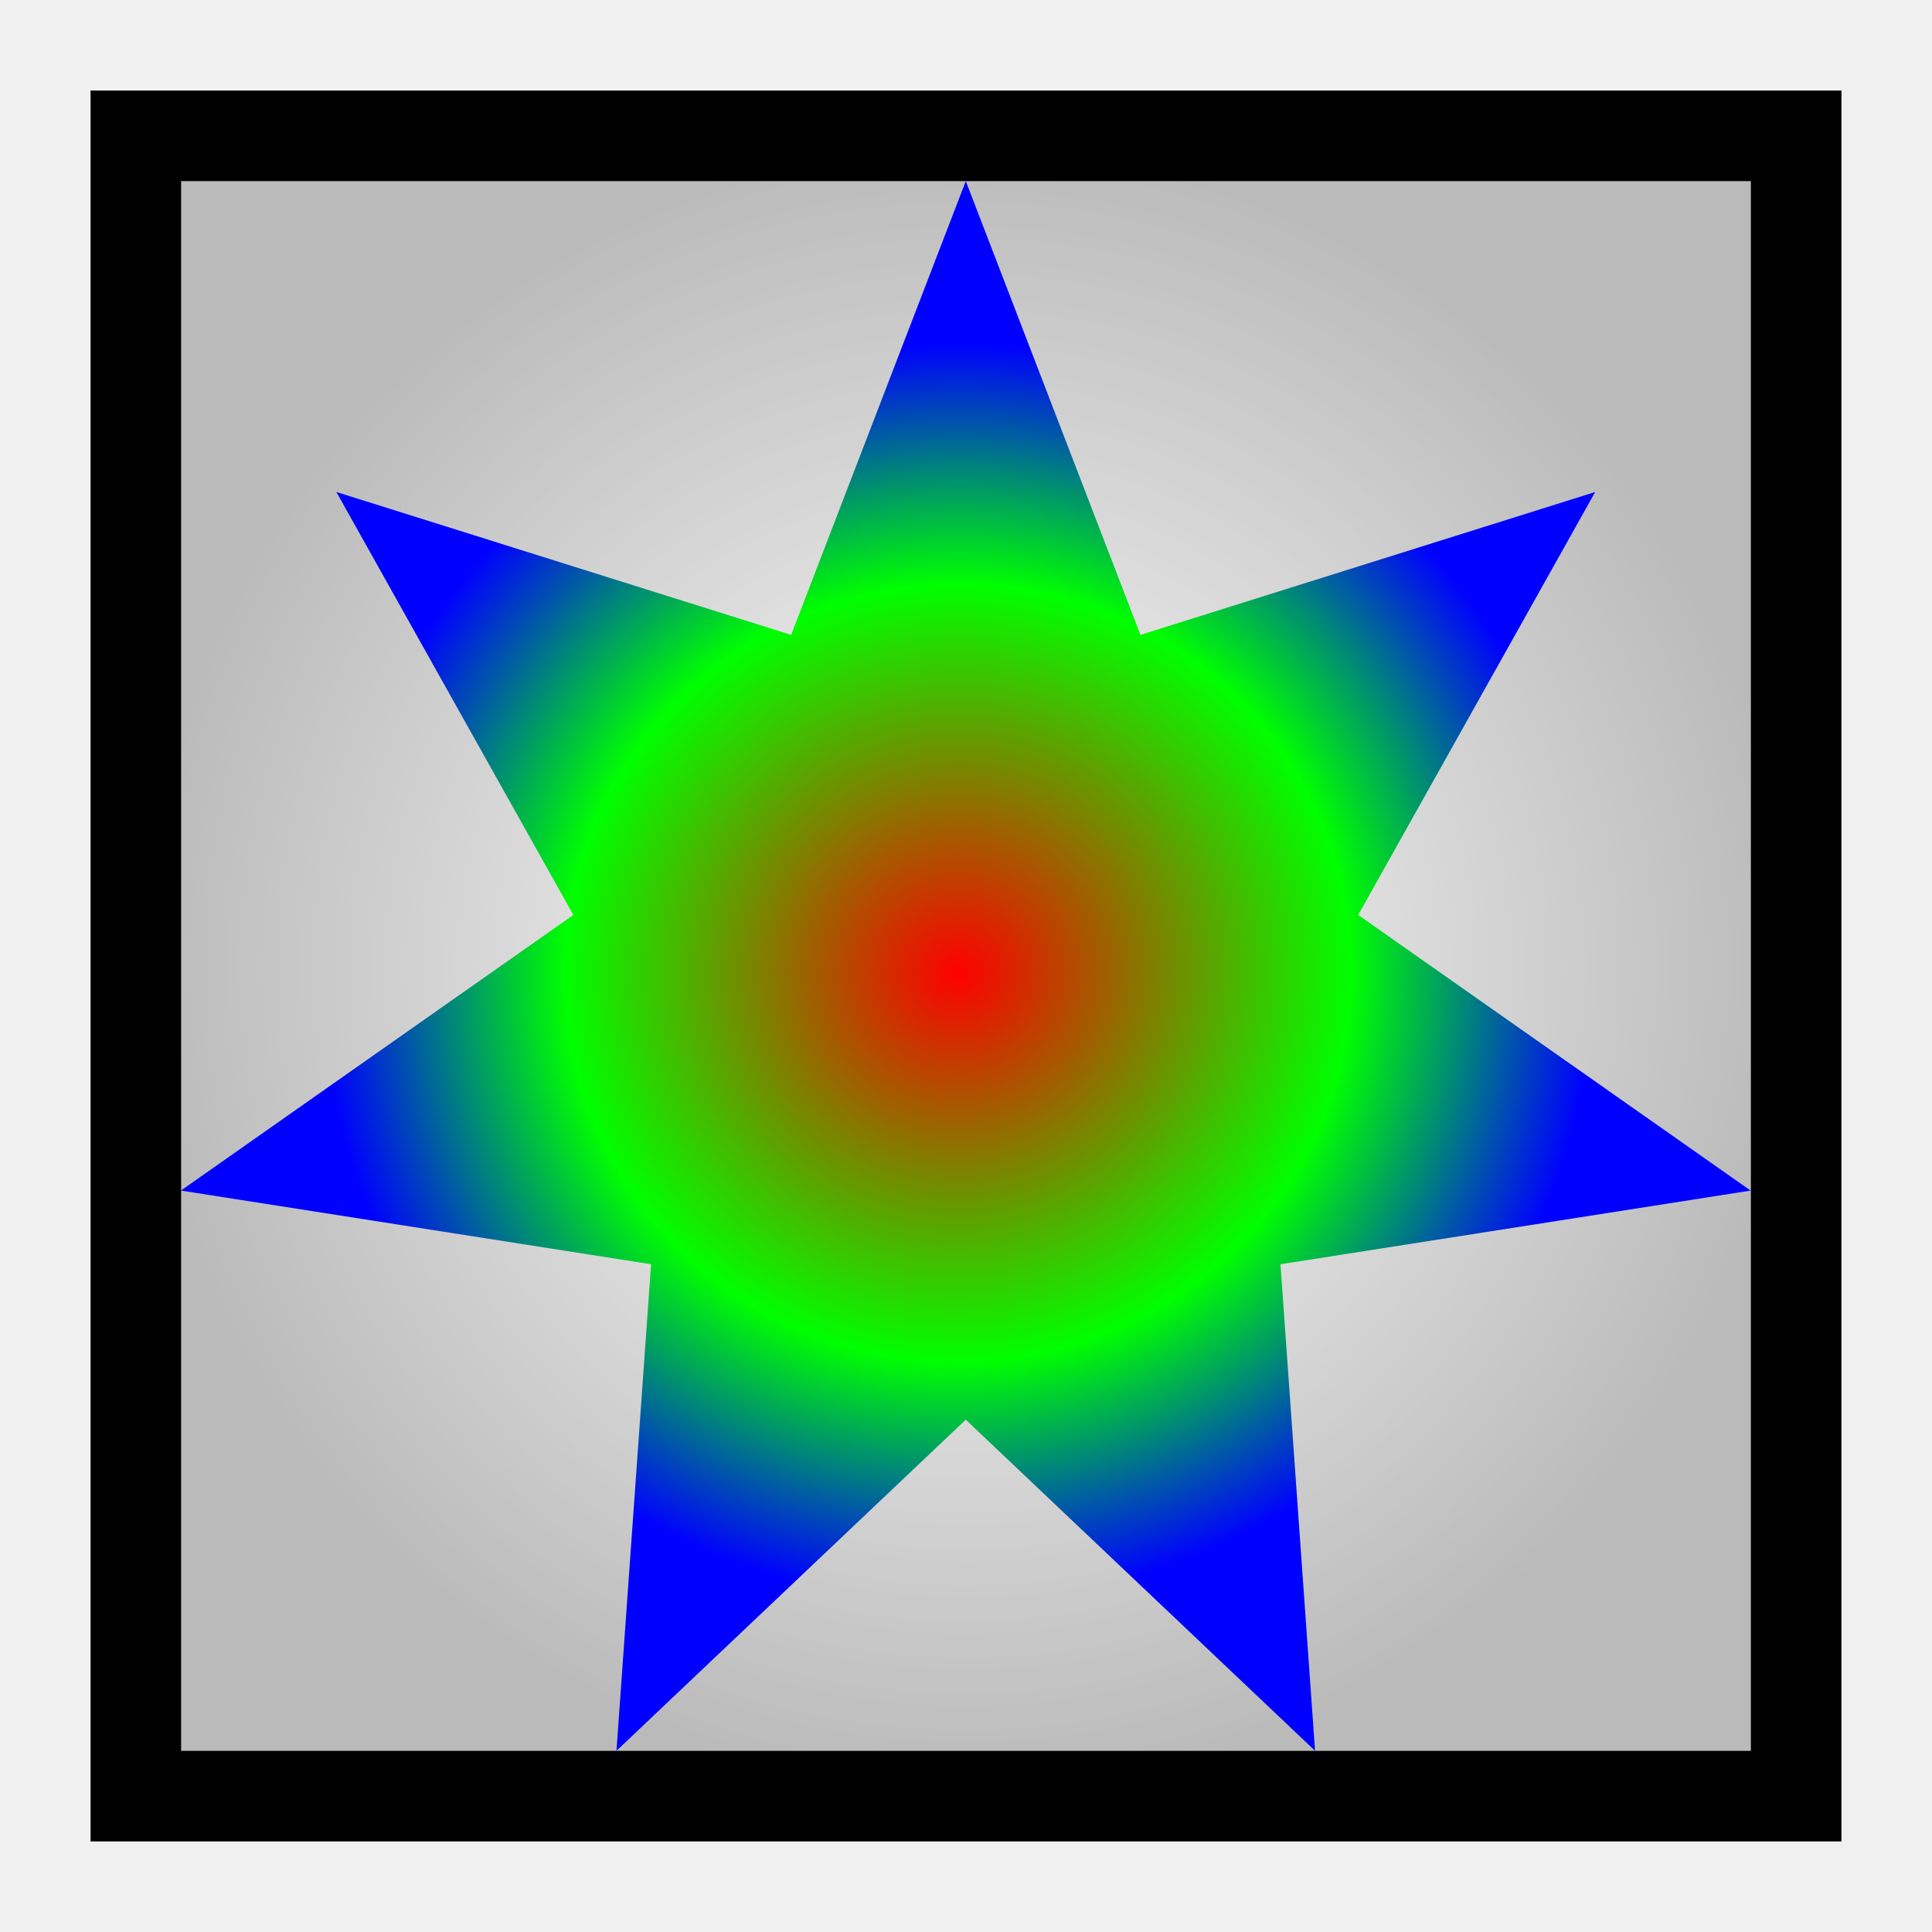
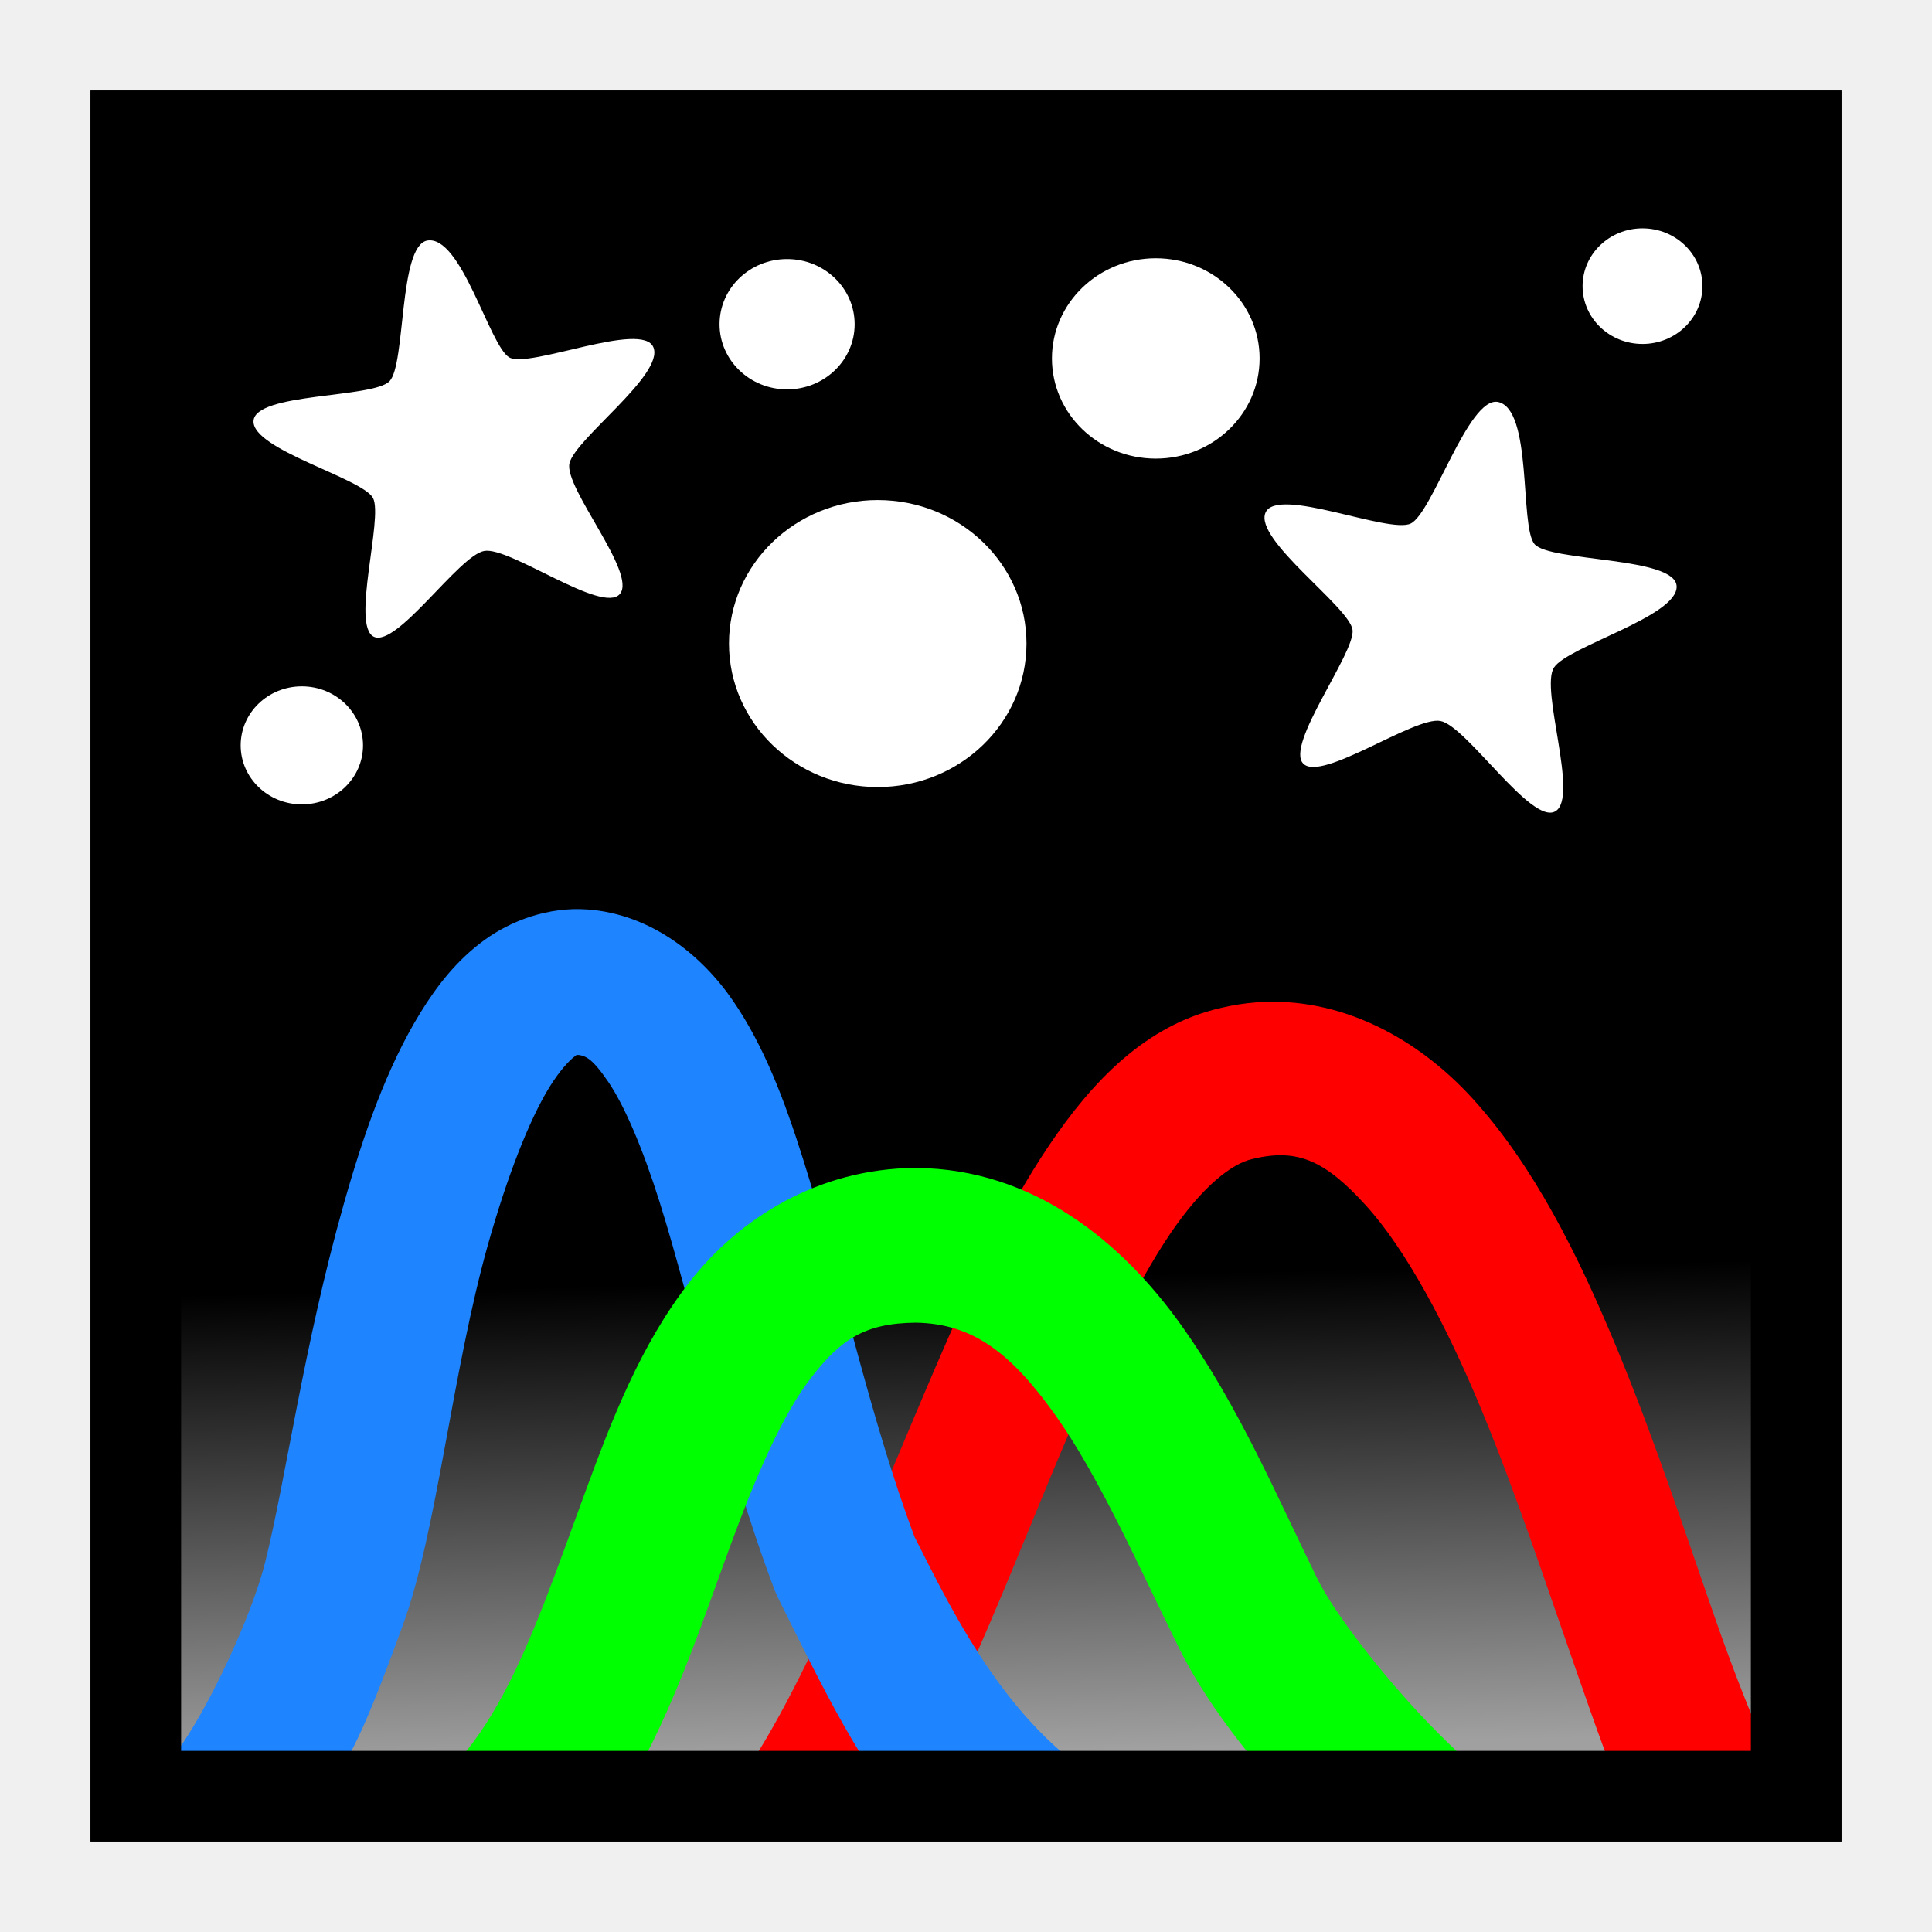
- <svg xmlns="http://www.w3.org/2000/svg" width="512" height="512" version="1.1" viewBox="0 0 135.47 135.47">
+ <svg xmlns="http://www.w3.org/2000/svg" version="1.1" viewBox="0 0 512 512" xml:space="preserve">
  <defs>
-     <radialGradient id="b" cx="1026.9" cy="533.74" r="185" gradientTransform="matrix(.31464 0 0 .31464 -239.87 59.885)" gradientUnits="userSpaceOnUse">
-       <stop stop-color="#fff" offset="0" />
-       <stop stop-color="#bababa" offset="1" />
-     </radialGradient>
-     <radialGradient id="a" cx="958.24" cy="934.19" r="223.99" gradientTransform="matrix(.81156 1.5723e-8 -1.5164e-8 .78276 180.57 202.95)" gradientUnits="userSpaceOnUse">
-       <stop stop-color="#f00" offset="0" />
-       <stop stop-color="#0f0" offset=".617" />
-       <stop stop-color="#00f" offset="1" />
-     </radialGradient>
+     <linearGradient id="a" x1="265.79" x2="260.64" y1="468.34" y2="238.86" gradientTransform="matrix(.98097 0 0 .98097 4.6505 4.6505)" gradientUnits="userSpaceOnUse">
+       <stop stop-color="#a0a0a0" offset="0" />
+       <stop offset=".558" />
+     </linearGradient>
  </defs>
-   <g transform="translate(0 -161.53)">
-     <g transform="translate(-15.499 1.4448)">
-       <rect x="25.024" y="169.61" width="116.42" height="116.42" fill="url(#b)" stroke="#000" stroke-width="6.35" />
-       <path transform="matrix(.24535 -.0094142 .0091776 .25166 -161.01 2.2316)" d="m1182.2 1003.2-134.94 15.478 4.806 135.74-96.237-95.852-103.13 88.392 14.937-135-133.41-25.52 114.86-72.495-63.227-120.21 128.3 44.604 54.566-124.39 45.118 128.12 131.27-34.892-72.034 115.15z" fill="url(#a)" fill-rule="evenodd" />
-     </g>
+   <path d="m35.771 35.771h440.46v440.46h-440.46z" fill="url(#a)" stop-color="#000000" stroke="#000" stroke-linecap="square" stroke-width="23.542" style="paint-order:markers fill stroke" />
+   <path d="m272.03 170.55a39.421 38.031 0 0 1-39.421 38.031 39.421 38.031 0 0 1-39.421-38.031 39.421 38.031 0 0 1 39.421-38.031 39.421 38.031 0 0 1 39.421 38.031z" fill="#fff" stop-color="#000000" stroke-width="15.013" style="paint-order:markers fill stroke" />
+   <path d="m96.204 197.53a16.212 15.641 0 0 1-16.212 15.641 16.212 15.641 0 0 1-16.212-15.641 16.212 15.641 0 0 1 16.212-15.641 16.212 15.641 0 0 1 16.212 15.641z" fill="#fff" stop-color="#000000" stroke-width="6.174" style="paint-order:markers fill stroke" />
+   <path d="m451.16 75.835a15.88 15.32 0 0 1-15.88 15.32 15.88 15.32 0 0 1-15.88-15.32 15.88 15.32 0 0 1 15.88-15.32 15.88 15.32 0 0 1 15.88 15.32z" fill="#fff" stop-color="#000000" stroke-width="6.047" style="paint-order:markers fill stroke" />
+   <path d="m226.49 85.924a17.901 17.27 0 0 1-17.901 17.27 17.901 17.27 0 0 1-17.901-17.27 17.901 17.27 0 0 1 17.901-17.27 17.901 17.27 0 0 1 17.901 17.27z" fill="#fff" stop-color="#000000" stroke-width="6.817" style="paint-order:markers fill stroke" />
+   <g transform="matrix(3.5343 -.65144 .63531 3.4468 81.218 66.367)" fill="#fff" stroke-width="1.606">
+     <path d="m8.871 0.921c2.573-0.006 3.121 8.698 4.408 9.816s10.157-0.944 10.586 1.23c0.429 2.174-6.903 5.727-7.638 7.466s3.443 9.101 1.911 10.406c-1.532 1.304-7.368-5.057-9.267-5.057s-7.613 5.989-9.144 4.871c-1.532-1.118 2.279-8.713 1.789-10.328s-8.105-5.246-7.638-7.358 8.993-0.05 10.402-1.106c1.409-1.056 2.448-9.878 4.592-9.94" fill="#fff" fill-rule="evenodd" stroke-width="1.3" />
  </g>
+   <g transform="matrix(3.6337 .65145 -.63531 3.5437 365.21 97.464)" fill="#fff" stroke-width="1.606">
+     <path d="m8.871 0.921c2.573-0.006 3.121 8.698 4.408 9.816s10.157-0.944 10.586 1.23c0.429 2.174-6.903 5.727-7.638 7.466s3.443 9.101 1.911 10.406c-1.532 1.304-7.368-5.057-9.267-5.057s-7.613 5.989-9.144 4.871c-1.532-1.118 2.279-8.713 1.789-10.328s-8.105-5.246-7.638-7.358 8.993-0.05 10.402-1.106c1.409-1.056 2.448-9.878 4.592-9.94" fill="#fff" fill-rule="evenodd" stroke-width="1.3" />
+   </g>
+   <path d="m333.81 94.992a27.518 26.547 0 0 1-27.518 26.547 27.518 26.547 0 0 1-27.517-26.547 27.518 26.547 0 0 1 27.517-26.547 27.518 26.547 0 0 1 27.518 26.547z" fill="#fff" stop-color="#000000" stroke-width="10.48" style="paint-order:markers fill stroke" />
+   <path d="m333.05 266.13c-3.117 0.229-6.271 0.723-9.45 1.482-19.702 4.503-33.766 19.286-45.182 36.229-11.443 16.982-20.885 37.376-30.06 58.73-18.35 42.709-36.194 89.657-55.579 114.48l44.061 3.772c18.415-31.038 32.089-68.84 46.254-101.81 8.832-20.555 17.715-39.133 26.436-52.076 8.721-12.943 16.627-19.001 22.22-20.264l0.132-0.029 0.13-0.031c12.049-2.908 19.522 0.647 30.232 12.389 10.71 11.741 21.501 31.889 30.898 54.604 9.397 22.715 17.657 47.869 25.496 70.234 4.691 13.383 8.863 25.561 13.757 36.295l41.308-4.94c-3.862-5.222-11.68-23.414-19.304-45.166-7.624-21.752-16.081-47.638-26.306-72.355s-21.96-48.394-38.325-66.336c-14.32-15.699-34.604-26.839-56.718-25.211z" color="#000000" fill="#f00" fill-rule="evenodd" stroke="#f00" />
+   <path d="m155.56 241.51c-10.05-0.724-19.897 2.873-27.025 8.113-7.127 5.239-12.27 11.813-16.696 19.009-8.851 14.392-14.961 31.888-20.266 50.616-10.61 37.454-15.362 73.218-20.857 95.022-4.594 18.23-22.156 53.931-30.694 57.386-28.162 11.473 3.831 17.798 21.981 11.234 23.659-3.193 27.219-5.517 44.349-52.553 9.016-24.755 12.924-66.893 22.621-101.13 4.849-17.118 10.648-32.326 16.177-41.317 2.764-4.495 5.429-7.282 6.814-8.3s0.756-0.576 0.72-0.578c2.611 0.188 4.432 0.84 8.852 7.299 4.42 6.459 9.26 17.889 13.711 31.988 8.902 28.198 16.783 66.694 30.539 103l0.727 1.671c12.525 25.235 22.57 45.998 36.231 60.708l53.159-8.761c-28.186-14.726-43.54-46.756-53.998-67.432-12.119-32.272-19.806-69.269-29.57-100.2-4.923-15.596-10.246-29.738-18.482-41.774-8.236-12.036-21.562-22.804-38.295-24.01z" color="#000000" fill="#1f84ff" fill-rule="evenodd" stroke="#1f84ff" stroke-linecap="square" stroke-linejoin="bevel" />
+   <path d="m242.64 310.01-0.168 2e-3c-25.43 0.197-46.214 13.212-59.273 29.951-13.06 16.739-20.642 36.567-27.771 55.973-7.129 19.406-13.662 38.536-21.652 53.355-7.99 14.82-16.644 24.575-28.141 29.535l53.916 4.714c3.509-4.926 6.631-10.068 9.434-15.266 10.341-19.18 17.138-39.897 23.988-58.545 6.851-18.648 13.897-35.078 21.764-45.16 7.835-10.042 14.273-14.405 27.898-14.545 15.394 0.208 25.643 8.196 37.307 24.506 11.714 16.38 22.036 39.891 33.068 62.199 8.056 16.289 22.005 33.152 36.533 48.191l52.969-6.613c3.834 0.818-1.5-0.861-6.539-4.85-5.039-3.988-11.377-9.822-17.662-16.328-12.571-13.013-25.246-29.643-29.445-38.135-10.332-20.891-20.914-46.093-36.389-67.732s-38.669-40.966-69.666-41.25z" color="#000000" fill="#0f0" fill-rule="evenodd" stroke="#0f0" />
+   <path d="m36 36h440v440h-440z" fill="none" stop-color="#000000" stroke="#000" stroke-linecap="square" stroke-width="24" style="paint-order:markers fill stroke" />
</svg>
